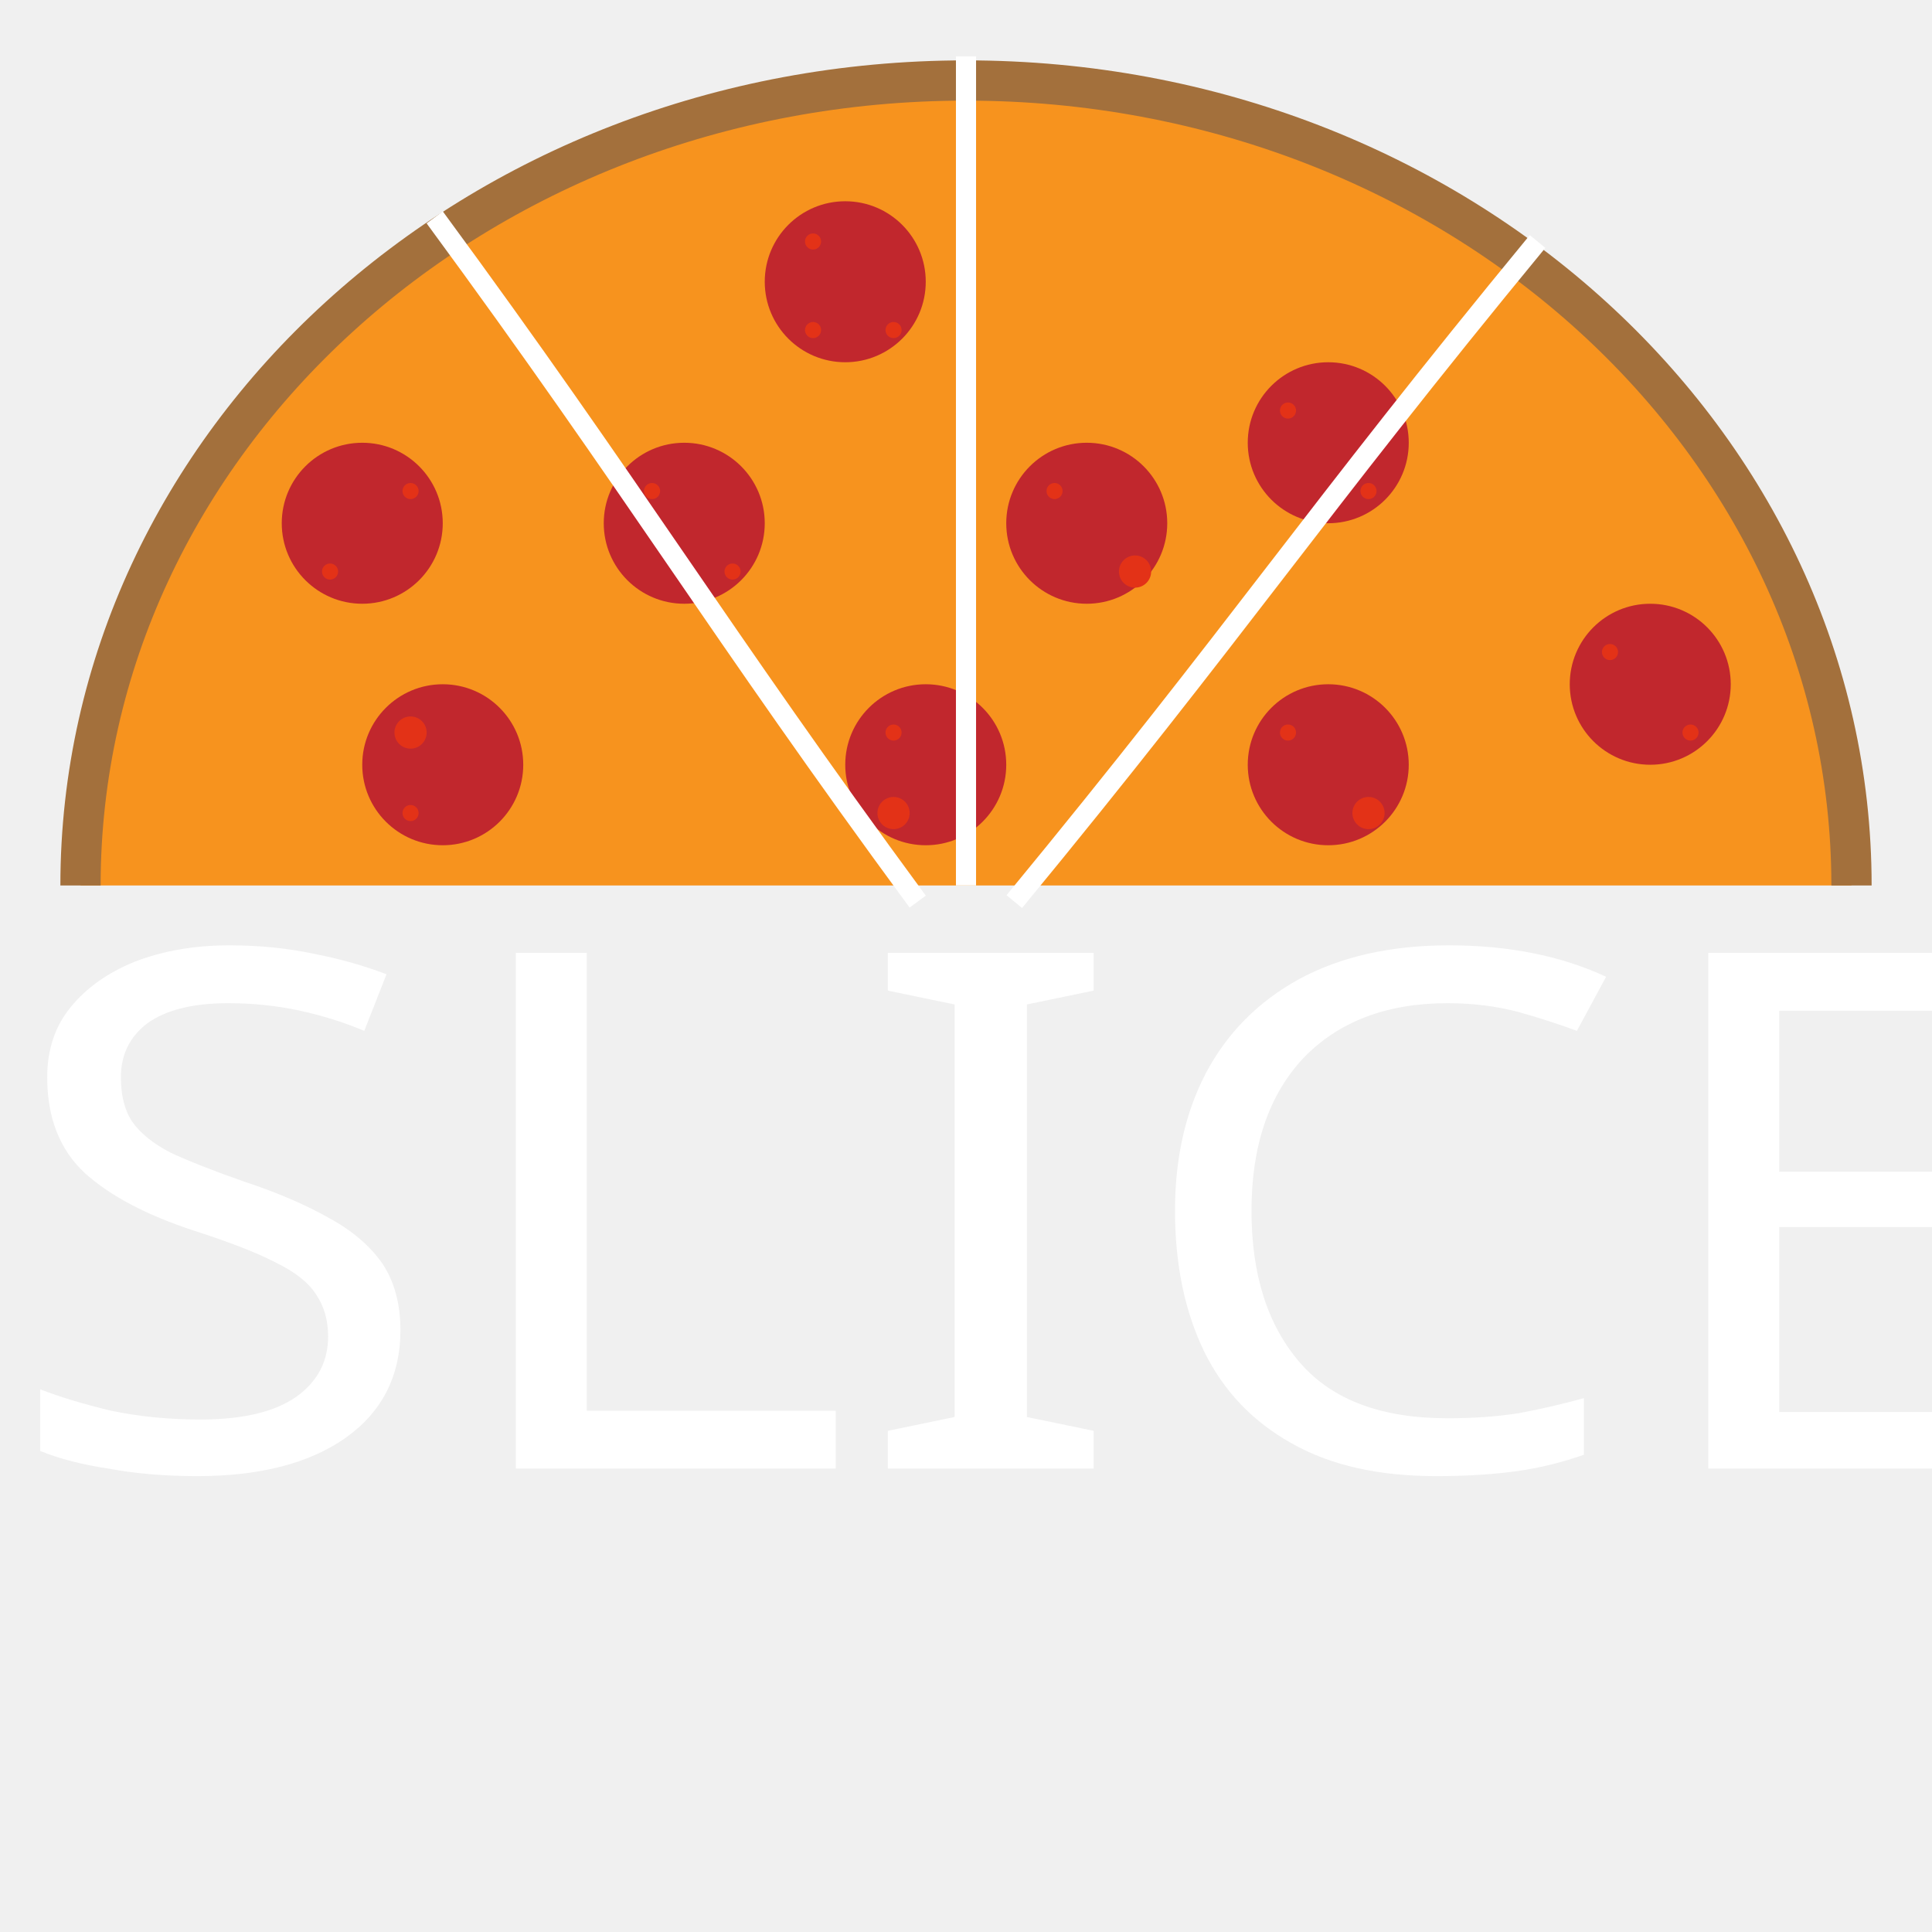
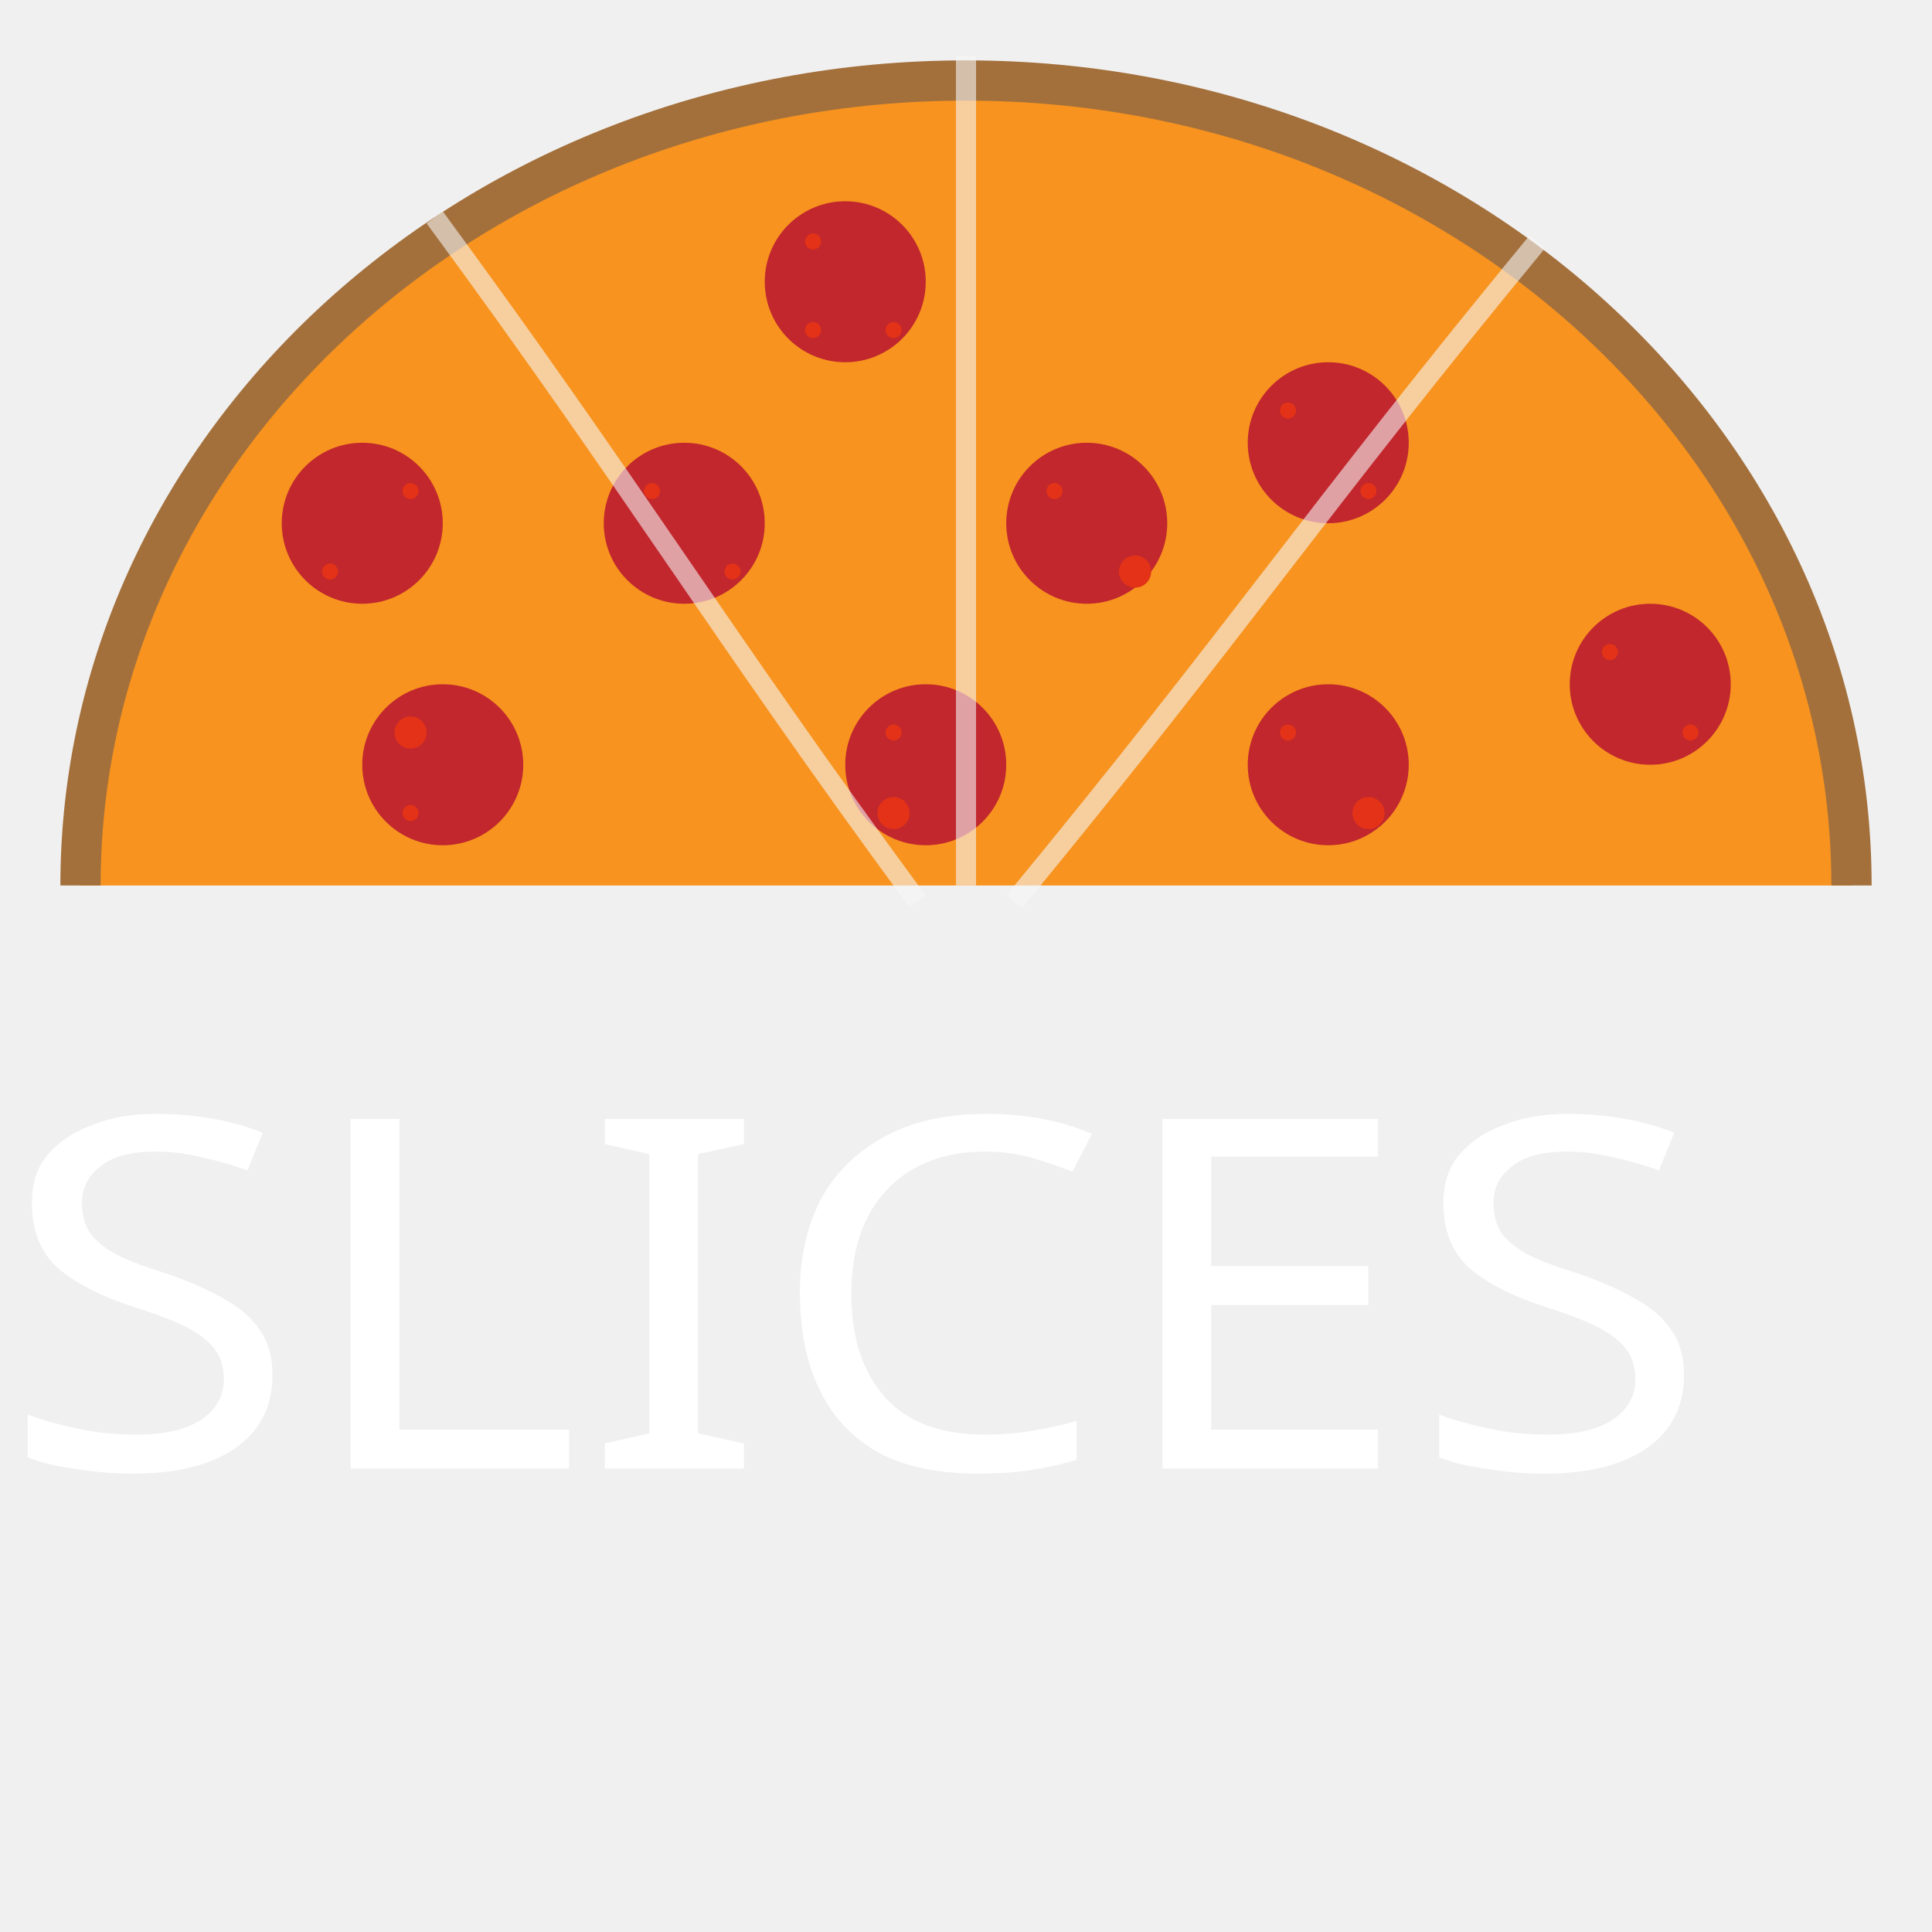
<svg xmlns="http://www.w3.org/2000/svg" version="1.1" id="Layer_1" x="0px" y="0px" viewBox="0 0 24 24" style="enable-background:new 0 0 24 24;" xml:space="preserve">
  <style type="text/css">
	.st0{fill:#F7931E;stroke:#A3703C;stroke-width:0.5;stroke-miterlimit:10;}
	.st1{fill:#C1272D;}
	.st2{fill:#E33217;}
- 	.st3{fill:none;stroke:#FFFFFF;stroke-width:0.25;stroke-miterlimit:10;}
+ 	.st3{fill:none;stroke:#f7f7f796;stroke-width:0.25;stroke-miterlimit:10;}
	.st4{display:none;fill:none;stroke:#4D4D4D;stroke-width:0.25;stroke-miterlimit:10;}
	.st5{fill:#FFFFFF;}
- 	.st6{font-family:'Penna';}
- 	.st7{font-size:8.963px;}
+ 	.st6{font-family: 'Saira Condensed', sans-serif;}
+ 	.st7{font-size:6.1px;}
</style>
  <path class="st0" d="M1,11C1,5.5,5.9,1,12,1s11,4.5,11,10" />
  <circle class="st1" cx="8.5" cy="6.5" r="1" />
  <circle class="st1" cx="10.5" cy="3.5" r="1" />
  <circle class="st1" cx="13.5" cy="6.5" r="1" />
  <circle class="st1" cx="16.5" cy="9.5" r="1" />
  <circle class="st1" cx="16.5" cy="5.5" r="1" />
  <circle class="st1" cx="5.5" cy="9.5" r="1" />
  <circle class="st1" cx="4.5" cy="6.5" r="1" />
  <circle class="st1" cx="11.5" cy="9.5" r="1" />
  <circle class="st1" cx="20.5" cy="8.5" r="1" />
  <ellipse class="st2" cx="5.1" cy="9.1" rx="0.2" ry="0.2" />
  <ellipse class="st2" cx="14.1" cy="7.1" rx="0.2" ry="0.2" />
  <ellipse class="st2" cx="11.1" cy="10.1" rx="0.2" ry="0.2" />
  <ellipse class="st2" cx="17" cy="10.1" rx="0.2" ry="0.2" />
  <circle class="st2" cx="5.1" cy="10.1" r="0.1" />
  <circle class="st2" cx="4.1" cy="7.1" r="0.1" />
  <circle class="st2" cx="5.1" cy="6.1" r="0.1" />
  <circle class="st2" cx="8.1" cy="6.1" r="0.1" />
  <circle class="st2" cx="20" cy="8.1" r="0.1" />
  <circle class="st2" cx="21" cy="9.1" r="0.1" />
  <circle class="st2" cx="10.1" cy="4.1" r="0.1" />
  <circle class="st2" cx="11.1" cy="4.1" r="0.1" />
  <circle class="st2" cx="13.1" cy="6.1" r="0.1" />
  <circle class="st2" cx="9.1" cy="7.1" r="0.1" />
  <circle class="st2" cx="10.1" cy="3" r="0.1" />
  <circle class="st2" cx="17" cy="6.1" r="0.1" />
  <circle class="st2" cx="16" cy="5.1" r="0.1" />
  <circle class="st2" cx="16" cy="9.1" r="0.1" />
  <circle class="st2" cx="11.1" cy="9.1" r="0.1" />
  <path class="st3" d="M12,11c0-3.7,0-6.7,0-10.3" />
  <path class="st3" d="M12.6,11.2c2.8-3.4,3.7-4.8,6.5-8.2" />
  <path class="st3" d="M5.4,2.7c2.5,3.4,3.5,5.1,6,8.5" />
  <path class="st4" d="M2,11c0-1,0.9-2.7,1-4c0-0.7-0.1-0.7,0-1c0.4-1.4,2.8-1,5-3c0.6-0.6,0.5-0.7,1-1c1.3-0.8,3.5-1,5,0  c0.6,0.4,1,0.9,2,1c0.5,0.1,0.5,0,1,0c1.2,0.1,2.4,1,3,2c0.5,0.8,0.3,1.2,1,2c0.5,0.6,0.7,0.6,1,1c0.3,0.5,0,1,0,3" />
  <text transform="matrix(1.1056 0 0 1 -9.765625e-04 18.2432)" class="st5 st6 st7">SLICES</text>
</svg>
